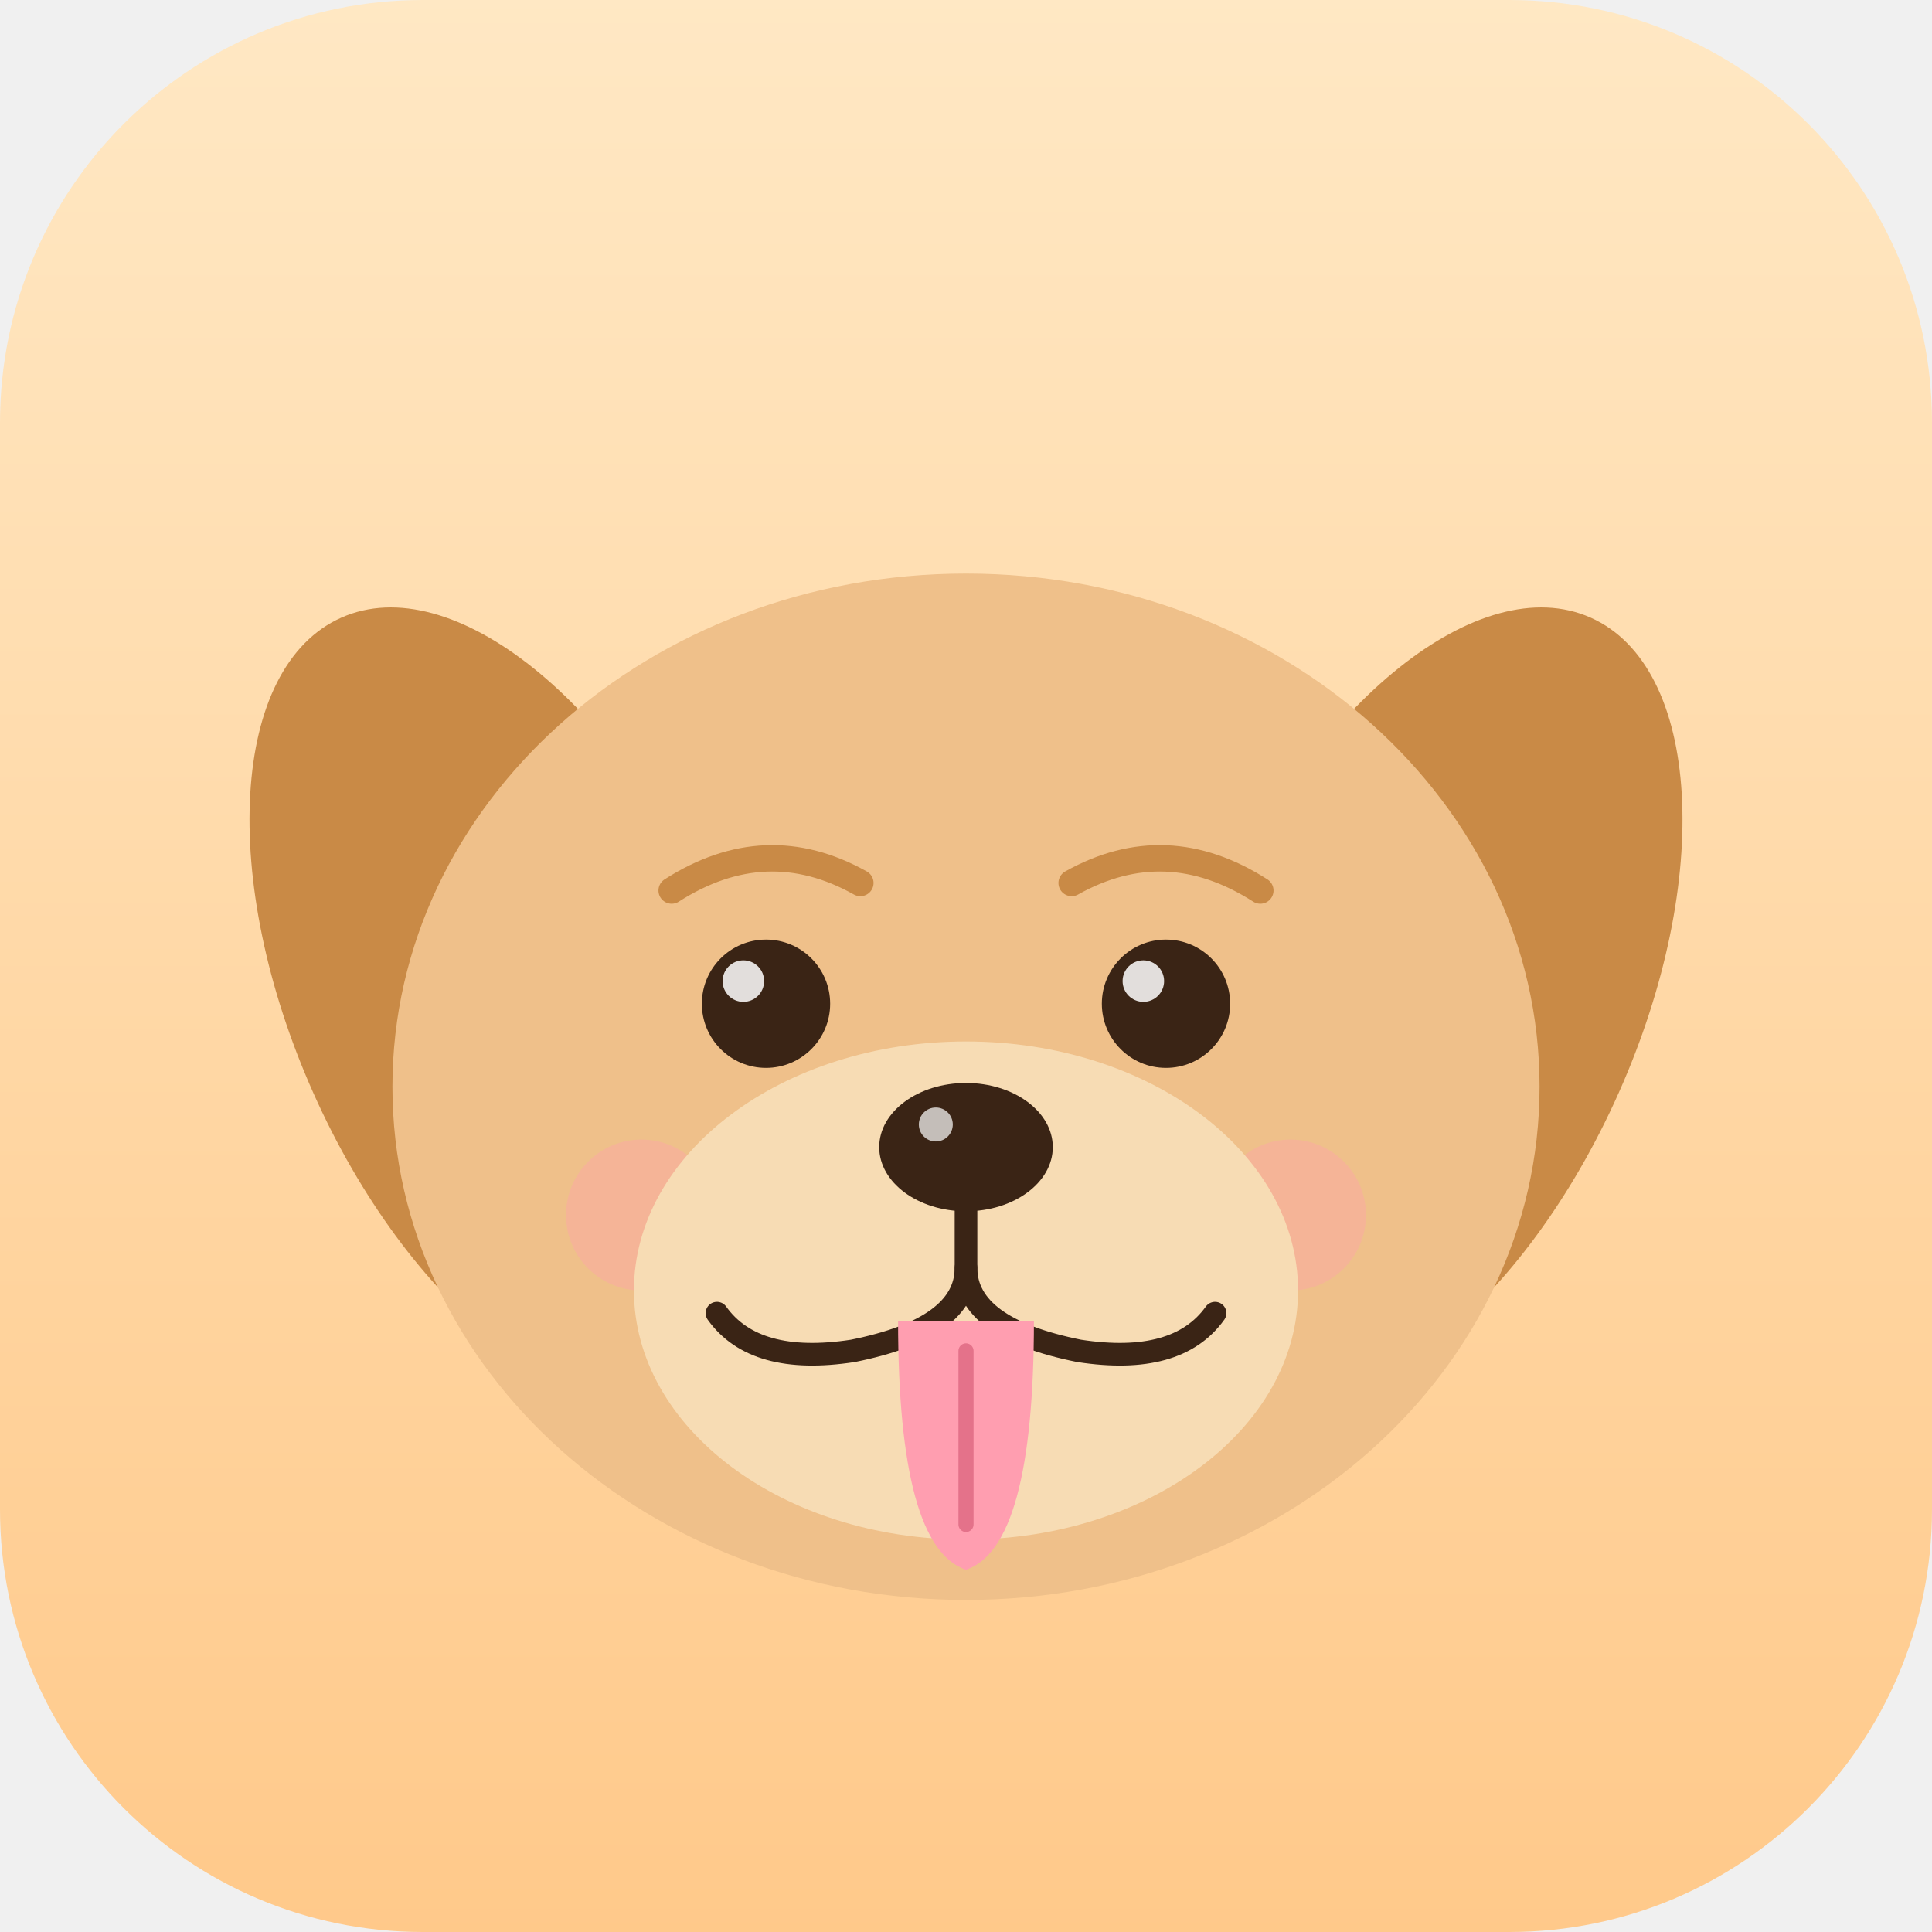
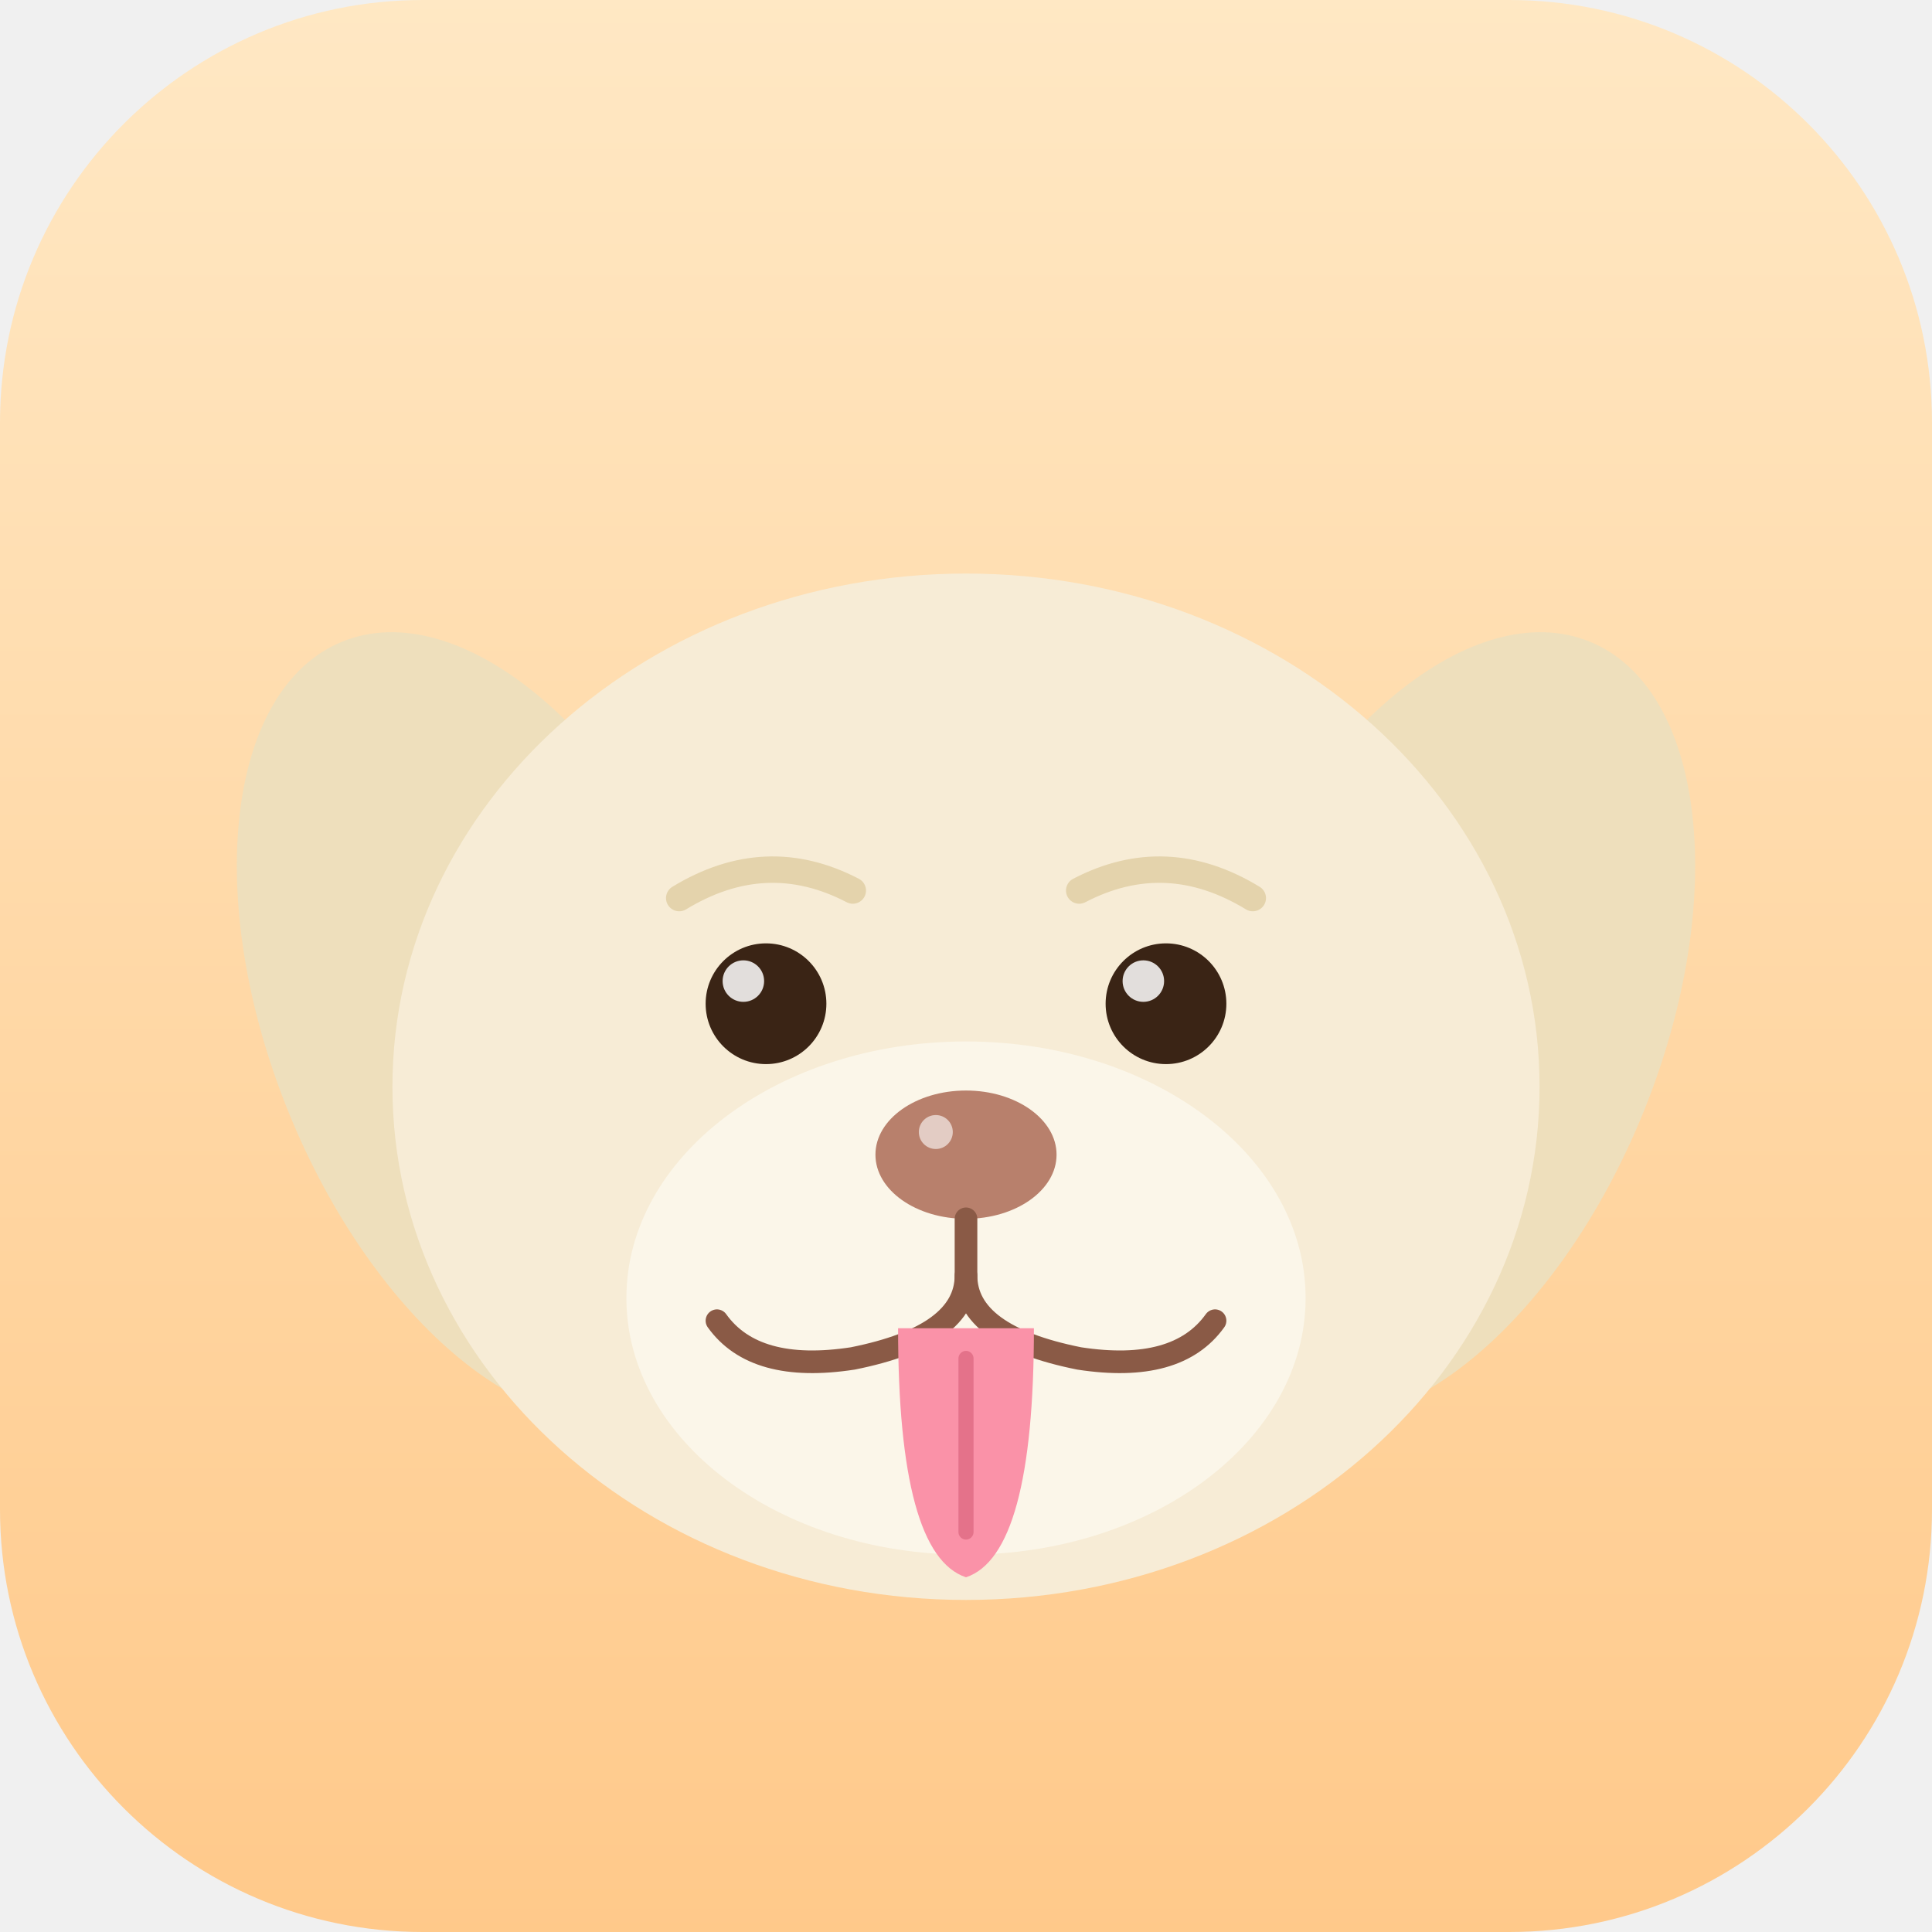
- <svg xmlns="http://www.w3.org/2000/svg" viewBox="0 0 512 512" width="512" height="512" role="img" aria-label="Rocket Lab mascot: a sand labrador with its tongue out">
+ <svg xmlns="http://www.w3.org/2000/svg" viewBox="0 0 512 512" width="512" height="512" role="img" aria-label="Rocket Lab mascot: a cream labrador with its tongue out">
  <defs>
    <linearGradient id="bg" x1="0" y1="0" x2="0" y2="1">
      <stop offset="0%" stop-color="#FFE8C4" />
      <stop offset="100%" stop-color="#FFC98A" />
    </linearGradient>
  </defs>
  <rect x="0" y="0" width="512" height="512" rx="112" fill="url(#bg)" />
-   <ellipse cx="136" cy="266" rx="58" ry="112" fill="#C98A46" transform="rotate(-24 136 266)" />
-   <ellipse cx="376" cy="266" rx="58" ry="112" fill="#C98A46" transform="rotate(24 376 266)" />
-   <ellipse cx="256" cy="288" rx="152" ry="136" fill="#EFC08A" />
-   <circle cx="170" cy="322" r="20" fill="#FF9EB0" opacity="0.35" />
-   <circle cx="342" cy="322" r="20" fill="#FF9EB0" opacity="0.35" />
-   <circle cx="203" cy="266" r="17" fill="#3A2415" />
-   <circle cx="309" cy="266" r="17" fill="#3A2415" />
+   <ellipse cx="132" cy="272" rx="60" ry="110" fill="#EEDFBC" transform="rotate(-22 132 272)" />
+   <ellipse cx="380" cy="272" rx="60" ry="110" fill="#EEDFBC" transform="rotate(22 380 272)" />
+   <ellipse cx="256" cy="288" rx="152" ry="136" fill="#F7ECD6" />
+   <circle cx="203" cy="266" r="16" fill="#3A2415" />
+   <circle cx="309" cy="266" r="16" fill="#3A2415" />
  <circle cx="197" cy="260" r="5.5" fill="#FFFFFF" opacity="0.85" />
  <circle cx="303" cy="260" r="5.5" fill="#FFFFFF" opacity="0.85" />
-   <path d="M 178 236 Q 203 220 228 234" stroke="#C98A46" stroke-width="7" fill="none" stroke-linecap="round" />
-   <path d="M 284 234 Q 309 220 334 236" stroke="#C98A46" stroke-width="7" fill="none" stroke-linecap="round" />
-   <ellipse cx="256" cy="342" rx="88" ry="66" fill="#F7DCB4" />
-   <ellipse cx="256" cy="304" rx="23" ry="17" fill="#3A2415" />
-   <circle cx="248" cy="298" r="4.5" fill="#FFFFFF" opacity="0.7" />
-   <path d="M 256 321 L 256 336 Q 256 352 226 358 Q 200 362 190 348" stroke="#3A2415" stroke-width="6" fill="none" stroke-linecap="round" stroke-linejoin="round" />
-   <path d="M 256 336 Q 256 352 286 358 Q 312 362 322 348" stroke="#3A2415" stroke-width="6" fill="none" stroke-linecap="round" stroke-linejoin="round" />
-   <path d="M 238 350 Q 238 410 256 416 Q 274 410 274 350 Z" fill="#FF9EB0" />
-   <line x1="256" y1="358" x2="256" y2="404" stroke="#E4728A" stroke-width="4" stroke-linecap="round" />
+   <path d="M 180 238 Q 203 224 226 236" stroke="#E4D3AC" stroke-width="7" fill="none" stroke-linecap="round" />
+   <path d="M 286 236 Q 309 224 332 238" stroke="#E4D3AC" stroke-width="7" fill="none" stroke-linecap="round" />
+   <ellipse cx="256" cy="344" rx="90" ry="68" fill="#FBF6E9" />
+   <ellipse cx="256" cy="306" rx="24" ry="17" fill="#B8806C" />
+   <circle cx="248" cy="300" r="4.5" fill="#FFFFFF" opacity="0.6" />
+   <path d="M 256 323 L 256 338 Q 256 354 226 360 Q 200 364 190 350" stroke="#8A5A46" stroke-width="6" fill="none" stroke-linecap="round" stroke-linejoin="round" />
+   <path d="M 256 338 Q 256 354 286 360 Q 312 364 322 350" stroke="#8A5A46" stroke-width="6" fill="none" stroke-linecap="round" stroke-linejoin="round" />
+   <path d="M 238 352 Q 238 412 256 418 Q 274 412 274 352 Z" fill="#FA92A8" />
+   <line x1="256" y1="360" x2="256" y2="406" stroke="#E4728A" stroke-width="4" stroke-linecap="round" />
</svg>
